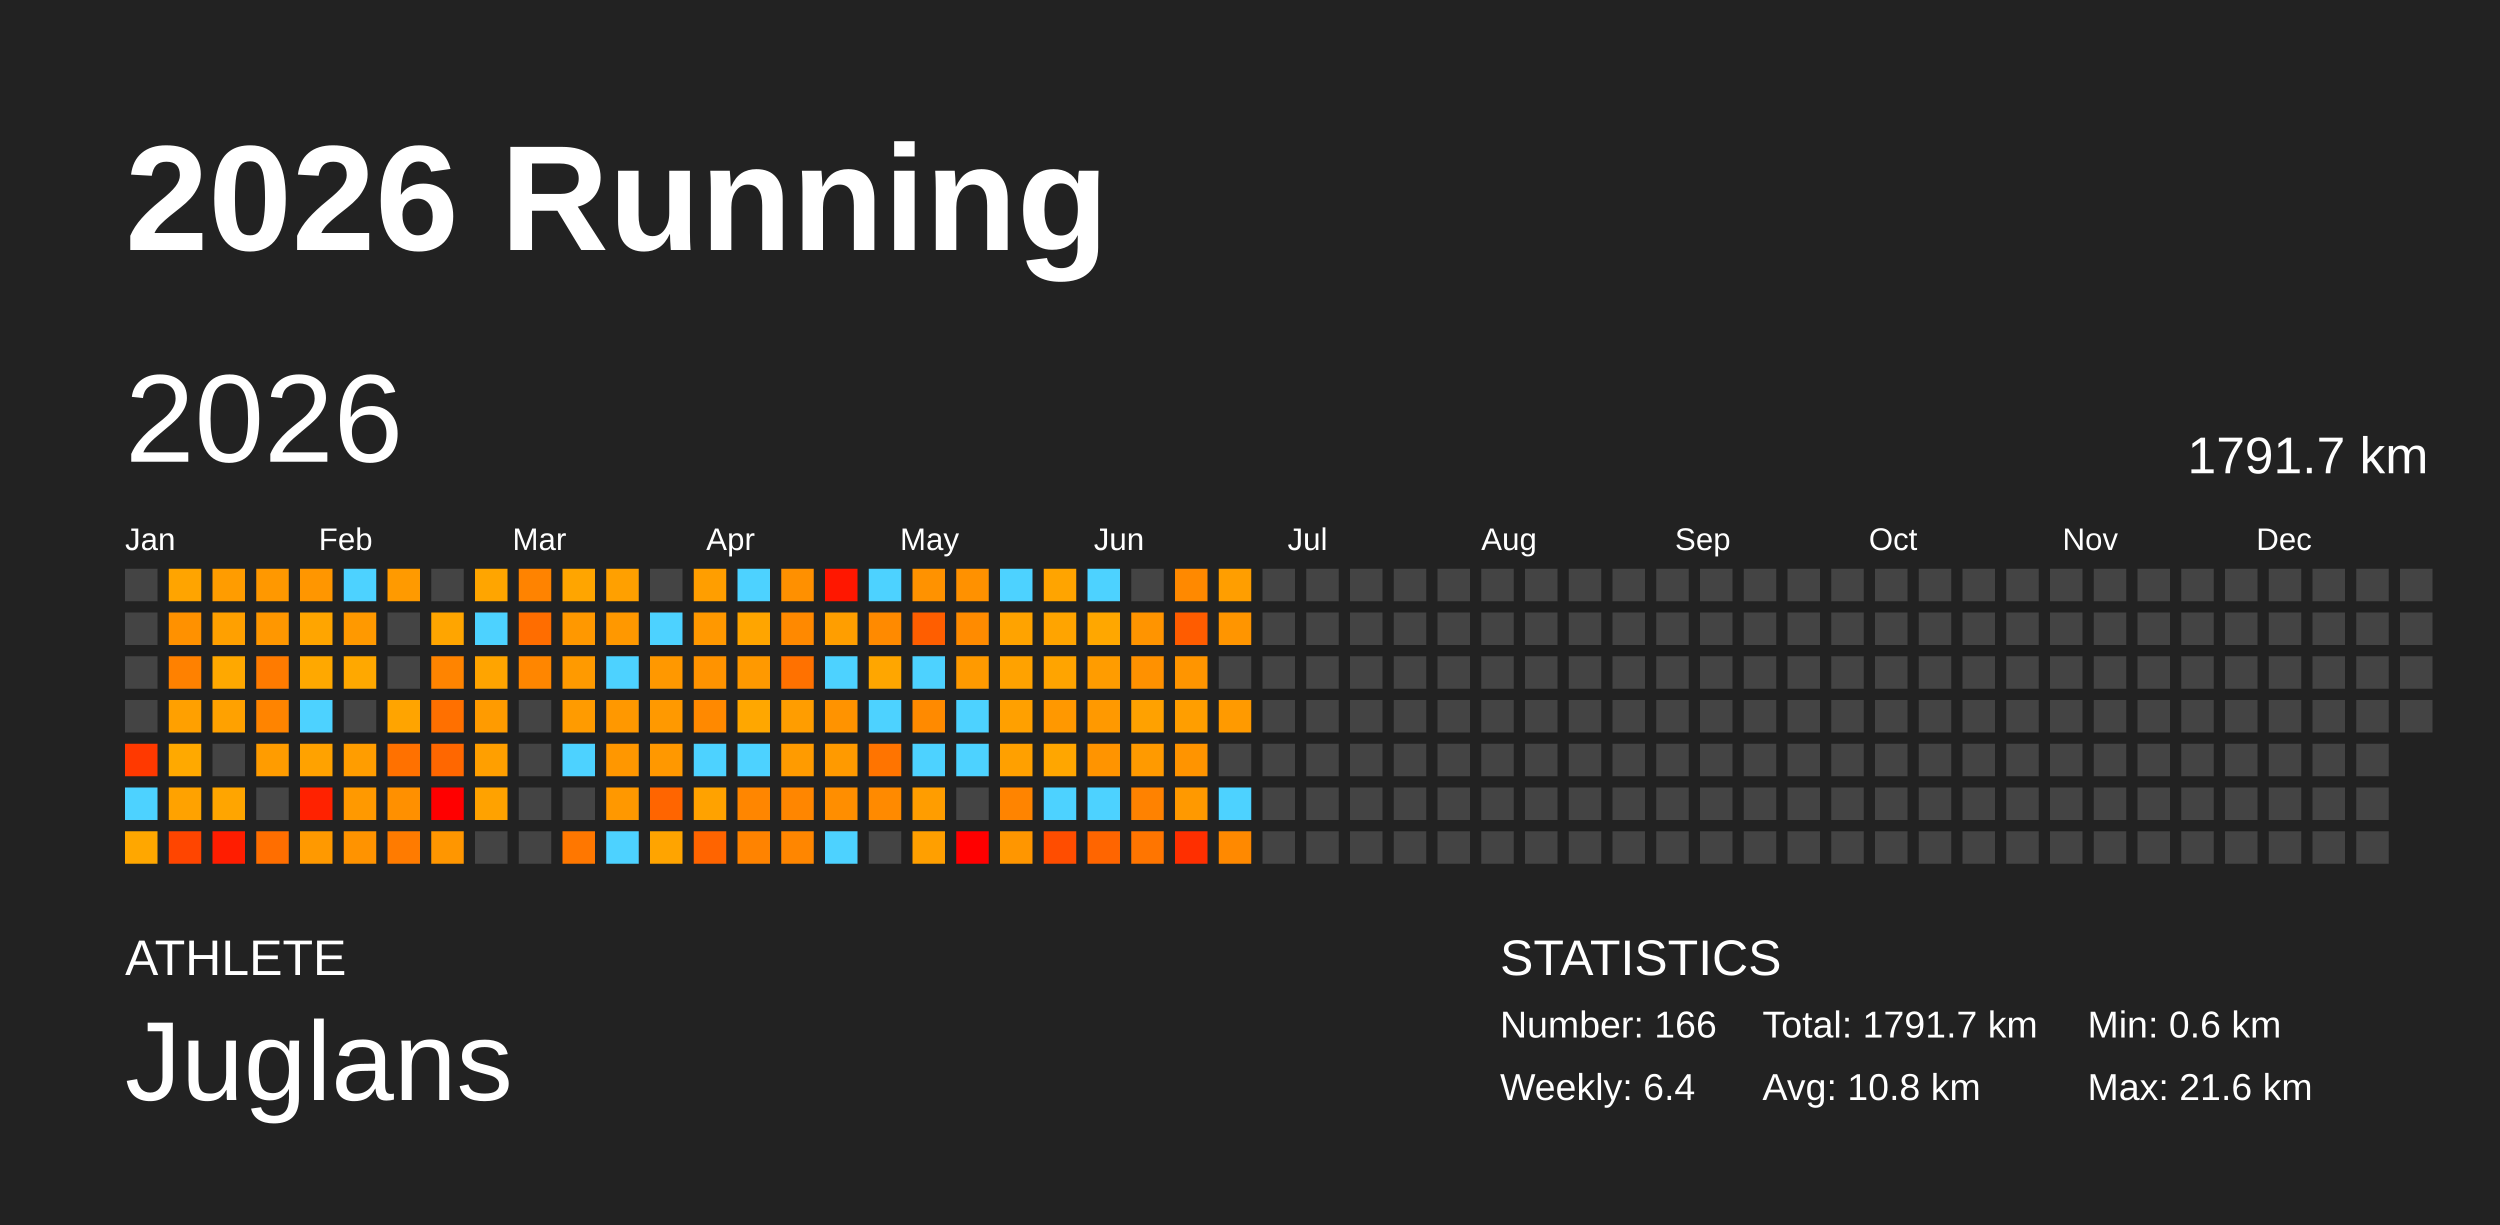
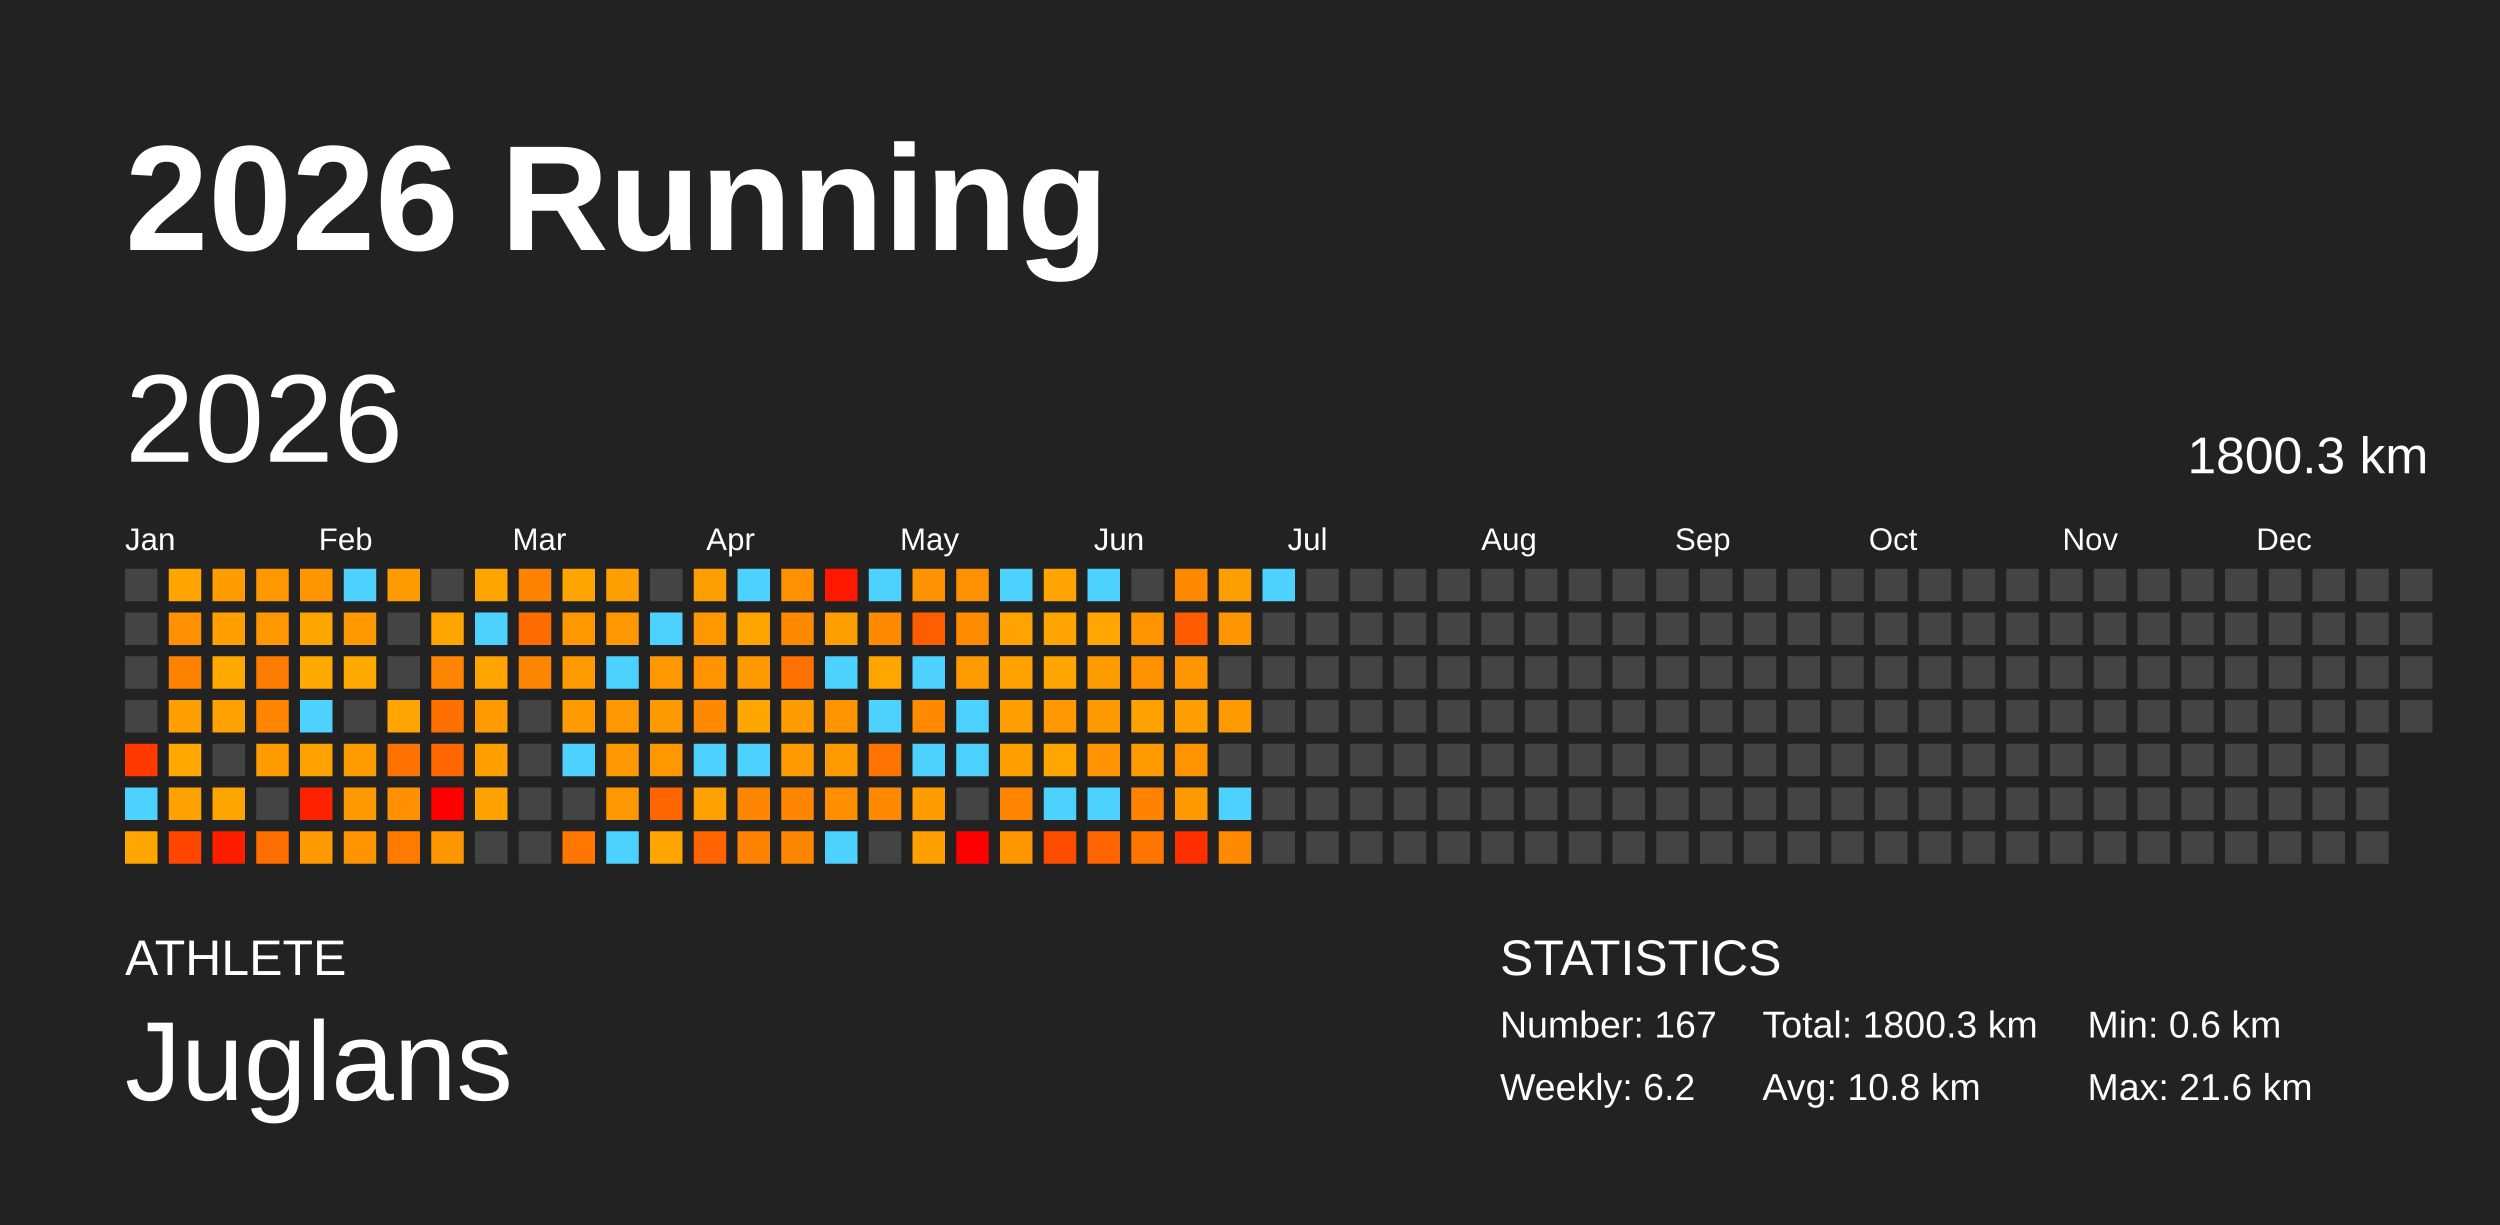
<svg xmlns="http://www.w3.org/2000/svg" baseProfile="full" height="98mm" version="1.1" viewBox="0,0,200,98" width="200mm">
  <defs />
  <rect fill="#222222" height="98" width="200" x="0" y="0" />
  <text fill="#FFFFFF" style="font-size:12px; font-family:Arial; font-weight:bold;" x="10" y="20">2026 Running</text>
  <text fill="#FFFFFF" style="font-size:4px; font-family:Arial" x="10" y="78">ATHLETE</text>
  <text fill="#FFFFFF" style="font-size:9px; font-family:Arial" x="10" y="88">Juglans</text>
  <text fill="#FFFFFF" style="font-size:4px; font-family:Arial" x="120" y="78">STATISTICS</text>
-   <text fill="#FFFFFF" style="font-size:3px; font-family:Arial" x="120" y="83">Number: 166</text>
-   <text fill="#FFFFFF" style="font-size:3px; font-family:Arial" x="120" y="88">Weekly: 6.4</text>
-   <text fill="#FFFFFF" style="font-size:3px; font-family:Arial" x="141" y="83">Total: 1791.7 km</text>
+   <text fill="#FFFFFF" style="font-size:3px; font-family:Arial" x="120" y="83">Number: 167</text>
+   <text fill="#FFFFFF" style="font-size:3px; font-family:Arial" x="120" y="88">Weekly: 6.2</text>
+   <text fill="#FFFFFF" style="font-size:3px; font-family:Arial" x="141" y="83">Total: 1800.3 km</text>
  <text fill="#FFFFFF" style="font-size:3px; font-family:Arial" x="141" y="88">Avg: 10.8 km</text>
  <text fill="#FFFFFF" style="font-size:3px; font-family:Arial" x="167" y="83">Min: 0.6 km</text>
  <text fill="#FFFFFF" style="font-size:3px; font-family:Arial" x="167" y="88">Max: 21.6 km</text>
  <text dominant-baseline="hanging" fill="#FFFFFF" style="font-size:10.0px; font-family:Arial;" x="10" y="30">2026</text>
-   <text dominant-baseline="hanging" fill="#FFFFFF" style="font-size:4.125px; font-family:Arial;" x="175" y="35">1791.7 km</text>
+   <text dominant-baseline="hanging" fill="#FFFFFF" style="font-size:4.125px; font-family:Arial;" x="175" y="35">1800.3 km</text>
  <text fill="#FFFFFF" style="font-size:2.5px; font-family:Arial" x="10.0" y="44">Jan</text>
  <text fill="#FFFFFF" style="font-size:2.5px; font-family:Arial" x="25.5" y="44">Feb</text>
  <text fill="#FFFFFF" style="font-size:2.5px; font-family:Arial" x="41.0" y="44">Mar</text>
  <text fill="#FFFFFF" style="font-size:2.5px; font-family:Arial" x="56.5" y="44">Apr</text>
  <text fill="#FFFFFF" style="font-size:2.5px; font-family:Arial" x="72.0" y="44">May</text>
  <text fill="#FFFFFF" style="font-size:2.5px; font-family:Arial" x="87.5" y="44">Jun</text>
  <text fill="#FFFFFF" style="font-size:2.5px; font-family:Arial" x="103.0" y="44">Jul</text>
  <text fill="#FFFFFF" style="font-size:2.5px; font-family:Arial" x="118.5" y="44">Aug</text>
  <text fill="#FFFFFF" style="font-size:2.5px; font-family:Arial" x="134.0" y="44">Sep</text>
  <text fill="#FFFFFF" style="font-size:2.5px; font-family:Arial" x="149.5" y="44">Oct</text>
  <text fill="#FFFFFF" style="font-size:2.5px; font-family:Arial" x="165.0" y="44">Nov</text>
  <text fill="#FFFFFF" style="font-size:2.5px; font-family:Arial" x="180.5" y="44">Dec</text>
  <rect fill="#444444" height="2.6" width="2.6" x="10.0" y="45.5" />
  <rect fill="#444444" height="2.6" width="2.6" x="10.0" y="49.0" />
  <rect fill="#444444" height="2.6" width="2.6" x="10.0" y="52.5" />
  <rect fill="#444444" height="2.6" width="2.6" x="10.0" y="56.0" />
  <rect fill="#ff3900" height="2.6" width="2.6" x="10.0" y="59.5" />
  <rect fill="#4dd2ff" height="2.6" width="2.6" x="10.0" y="63.0" />
  <rect fill="#ffa700" height="2.6" width="2.6" x="10.0" y="66.5" />
  <rect fill="#ffa400" height="2.6" width="2.6" x="13.5" y="45.5" />
  <rect fill="#ff9100" height="2.6" width="2.6" x="13.5" y="49.0" />
  <rect fill="#ff8100" height="2.6" width="2.6" x="13.5" y="52.5" />
  <rect fill="#ffa000" height="2.6" width="2.6" x="13.5" y="56.0" />
  <rect fill="#ffa900" height="2.6" width="2.6" x="13.5" y="59.5" />
  <rect fill="#ffa200" height="2.6" width="2.6" x="13.5" y="63.0" />
  <rect fill="#ff4500" height="2.6" width="2.6" x="13.5" y="66.5" />
  <rect fill="#ff9c00" height="2.6" width="2.6" x="17.0" y="45.5" />
  <rect fill="#ffa000" height="2.6" width="2.6" x="17.0" y="49.0" />
  <rect fill="#ffa800" height="2.6" width="2.6" x="17.0" y="52.5" />
  <rect fill="#ffa100" height="2.6" width="2.6" x="17.0" y="56.0" />
  <rect fill="#444444" height="2.6" width="2.6" x="17.0" y="59.5" />
  <rect fill="#ffa500" height="2.6" width="2.6" x="17.0" y="63.0" />
  <rect fill="#ff1d00" height="2.6" width="2.6" x="17.0" y="66.5" />
  <rect fill="#ff9800" height="2.6" width="2.6" x="20.5" y="45.5" />
  <rect fill="#ff9700" height="2.6" width="2.6" x="20.5" y="49.0" />
  <rect fill="#ff7b00" height="2.6" width="2.6" x="20.5" y="52.5" />
  <rect fill="#ff8400" height="2.6" width="2.6" x="20.5" y="56.0" />
  <rect fill="#ff9c00" height="2.6" width="2.6" x="20.5" y="59.5" />
  <rect fill="#444444" height="2.6" width="2.6" x="20.5" y="63.0" />
  <rect fill="#ff6e00" height="2.6" width="2.6" x="20.5" y="66.5" />
  <rect fill="#ff9600" height="2.6" width="2.6" x="24.0" y="45.5" />
  <rect fill="#ffa500" height="2.6" width="2.6" x="24.0" y="49.0" />
  <rect fill="#ffa800" height="2.6" width="2.6" x="24.0" y="52.5" />
  <rect fill="#4dd2ff" height="2.6" width="2.6" x="24.0" y="56.0" />
  <rect fill="#ffa200" height="2.6" width="2.6" x="24.0" y="59.5" />
  <rect fill="#ff2200" height="2.6" width="2.6" x="24.0" y="63.0" />
  <rect fill="#ff9900" height="2.6" width="2.6" x="24.0" y="66.5" />
  <rect fill="#4dd2ff" height="2.6" width="2.6" x="27.5" y="45.5" />
  <rect fill="#ff9900" height="2.6" width="2.6" x="27.5" y="49.0" />
  <rect fill="#ffa800" height="2.6" width="2.6" x="27.5" y="52.5" />
  <rect fill="#444444" height="2.6" width="2.6" x="27.5" y="56.0" />
  <rect fill="#ff9d00" height="2.6" width="2.6" x="27.5" y="59.5" />
  <rect fill="#ff9900" height="2.6" width="2.6" x="27.5" y="63.0" />
  <rect fill="#ff9300" height="2.6" width="2.6" x="27.5" y="66.5" />
  <rect fill="#ff9a00" height="2.6" width="2.6" x="31.0" y="45.5" />
  <rect fill="#444444" height="2.6" width="2.6" x="31.0" y="49.0" />
  <rect fill="#444444" height="2.6" width="2.6" x="31.0" y="52.5" />
  <rect fill="#ffa400" height="2.6" width="2.6" x="31.0" y="56.0" />
  <rect fill="#ff7100" height="2.6" width="2.6" x="31.0" y="59.5" />
  <rect fill="#ff9000" height="2.6" width="2.6" x="31.0" y="63.0" />
  <rect fill="#ff7b00" height="2.6" width="2.6" x="31.0" y="66.5" />
  <rect fill="#444444" height="2.6" width="2.6" x="34.5" y="45.5" />
  <rect fill="#ffa500" height="2.6" width="2.6" x="34.5" y="49.0" />
  <rect fill="#ff8400" height="2.6" width="2.6" x="34.5" y="52.5" />
  <rect fill="#ff7000" height="2.6" width="2.6" x="34.5" y="56.0" />
  <rect fill="#ff6700" height="2.6" width="2.6" x="34.5" y="59.5" />
  <rect fill="red" height="2.6" width="2.6" x="34.5" y="63.0" />
  <rect fill="#ff9600" height="2.6" width="2.6" x="34.5" y="66.5" />
  <rect fill="#ffa500" height="2.6" width="2.6" x="38.0" y="45.5" />
  <rect fill="#4dd2ff" height="2.6" width="2.6" x="38.0" y="49.0" />
  <rect fill="#ffa400" height="2.6" width="2.6" x="38.0" y="52.5" />
  <rect fill="#ff9b00" height="2.6" width="2.6" x="38.0" y="56.0" />
  <rect fill="#ff9f00" height="2.6" width="2.6" x="38.0" y="59.5" />
  <rect fill="#ffa200" height="2.6" width="2.6" x="38.0" y="63.0" />
  <rect fill="#444444" height="2.6" width="2.6" x="38.0" y="66.5" />
  <rect fill="#ff8300" height="2.6" width="2.6" x="41.5" y="45.5" />
  <rect fill="#ff6d00" height="2.6" width="2.6" x="41.5" y="49.0" />
  <rect fill="#ff8600" height="2.6" width="2.6" x="41.5" y="52.5" />
  <rect fill="#444444" height="2.6" width="2.6" x="41.5" y="56.0" />
  <rect fill="#444444" height="2.6" width="2.6" x="41.5" y="59.5" />
  <rect fill="#444444" height="2.6" width="2.6" x="41.5" y="63.0" />
  <rect fill="#444444" height="2.6" width="2.6" x="41.5" y="66.5" />
  <rect fill="#ffa500" height="2.6" width="2.6" x="45.0" y="45.5" />
  <rect fill="#ff9800" height="2.6" width="2.6" x="45.0" y="49.0" />
  <rect fill="#ff9a00" height="2.6" width="2.6" x="45.0" y="52.5" />
  <rect fill="#ff9b00" height="2.6" width="2.6" x="45.0" y="56.0" />
  <rect fill="#4dd2ff" height="2.6" width="2.6" x="45.0" y="59.5" />
  <rect fill="#444444" height="2.6" width="2.6" x="45.0" y="63.0" />
  <rect fill="#ff7700" height="2.6" width="2.6" x="45.0" y="66.5" />
  <rect fill="#ffa000" height="2.6" width="2.6" x="48.5" y="45.5" />
  <rect fill="#ff9800" height="2.6" width="2.6" x="48.5" y="49.0" />
  <rect fill="#4dd2ff" height="2.6" width="2.6" x="48.5" y="52.5" />
  <rect fill="#ff9800" height="2.6" width="2.6" x="48.5" y="56.0" />
  <rect fill="#ff9700" height="2.6" width="2.6" x="48.5" y="59.5" />
  <rect fill="#ff9800" height="2.6" width="2.6" x="48.5" y="63.0" />
  <rect fill="#4dd2ff" height="2.6" width="2.6" x="48.5" y="66.5" />
  <rect fill="#444444" height="2.6" width="2.6" x="52.0" y="45.5" />
  <rect fill="#4dd2ff" height="2.6" width="2.6" x="52.0" y="49.0" />
  <rect fill="#ff9800" height="2.6" width="2.6" x="52.0" y="52.5" />
  <rect fill="#ff9900" height="2.6" width="2.6" x="52.0" y="56.0" />
  <rect fill="#ff9800" height="2.6" width="2.6" x="52.0" y="59.5" />
  <rect fill="#ff6500" height="2.6" width="2.6" x="52.0" y="63.0" />
  <rect fill="#ffa400" height="2.6" width="2.6" x="52.0" y="66.5" />
  <rect fill="#ff9e00" height="2.6" width="2.6" x="55.5" y="45.5" />
  <rect fill="#ff9800" height="2.6" width="2.6" x="55.5" y="49.0" />
  <rect fill="#ff9300" height="2.6" width="2.6" x="55.5" y="52.5" />
  <rect fill="#ff8900" height="2.6" width="2.6" x="55.5" y="56.0" />
  <rect fill="#4dd2ff" height="2.6" width="2.6" x="55.5" y="59.5" />
  <rect fill="#ffa200" height="2.6" width="2.6" x="55.5" y="63.0" />
  <rect fill="#ff6400" height="2.6" width="2.6" x="55.5" y="66.5" />
  <rect fill="#4dd2ff" height="2.6" width="2.6" x="59.0" y="45.5" />
  <rect fill="#ffa500" height="2.6" width="2.6" x="59.0" y="49.0" />
  <rect fill="#ff9900" height="2.6" width="2.6" x="59.0" y="52.5" />
  <rect fill="#ffa700" height="2.6" width="2.6" x="59.0" y="56.0" />
  <rect fill="#4dd2ff" height="2.6" width="2.6" x="59.0" y="59.5" />
  <rect fill="#ff8600" height="2.6" width="2.6" x="59.0" y="63.0" />
  <rect fill="#ff8300" height="2.6" width="2.6" x="59.0" y="66.5" />
  <rect fill="#ff9000" height="2.6" width="2.6" x="62.5" y="45.5" />
  <rect fill="#ff8900" height="2.6" width="2.6" x="62.5" y="49.0" />
  <rect fill="#ff7100" height="2.6" width="2.6" x="62.5" y="52.5" />
  <rect fill="#ff9d00" height="2.6" width="2.6" x="62.5" y="56.0" />
  <rect fill="#ff9b00" height="2.6" width="2.6" x="62.5" y="59.5" />
  <rect fill="#ff8600" height="2.6" width="2.6" x="62.5" y="63.0" />
  <rect fill="#ff8600" height="2.6" width="2.6" x="62.5" y="66.5" />
  <rect fill="#ff1700" height="2.6" width="2.6" x="66.0" y="45.5" />
  <rect fill="#ff9e00" height="2.6" width="2.6" x="66.0" y="49.0" />
  <rect fill="#4dd2ff" height="2.6" width="2.6" x="66.0" y="52.5" />
  <rect fill="#ff9300" height="2.6" width="2.6" x="66.0" y="56.0" />
  <rect fill="#ff9a00" height="2.6" width="2.6" x="66.0" y="59.5" />
  <rect fill="#ff8e00" height="2.6" width="2.6" x="66.0" y="63.0" />
  <rect fill="#4dd2ff" height="2.6" width="2.6" x="66.0" y="66.5" />
  <rect fill="#4dd2ff" height="2.6" width="2.6" x="69.5" y="45.5" />
  <rect fill="#ff8a00" height="2.6" width="2.6" x="69.5" y="49.0" />
  <rect fill="#ffa600" height="2.6" width="2.6" x="69.5" y="52.5" />
  <rect fill="#4dd2ff" height="2.6" width="2.6" x="69.5" y="56.0" />
  <rect fill="#ff7400" height="2.6" width="2.6" x="69.5" y="59.5" />
  <rect fill="#ff8a00" height="2.6" width="2.6" x="69.5" y="63.0" />
  <rect fill="#444444" height="2.6" width="2.6" x="69.5" y="66.5" />
  <rect fill="#ff9200" height="2.6" width="2.6" x="73.0" y="45.5" />
  <rect fill="#ff5e00" height="2.6" width="2.6" x="73.0" y="49.0" />
  <rect fill="#4dd2ff" height="2.6" width="2.6" x="73.0" y="52.5" />
  <rect fill="#ff8a00" height="2.6" width="2.6" x="73.0" y="56.0" />
  <rect fill="#4dd2ff" height="2.6" width="2.6" x="73.0" y="59.5" />
  <rect fill="#ff9d00" height="2.6" width="2.6" x="73.0" y="63.0" />
  <rect fill="#ff9f00" height="2.6" width="2.6" x="73.0" y="66.5" />
  <rect fill="#ff9100" height="2.6" width="2.6" x="76.5" y="45.5" />
  <rect fill="#ff8b00" height="2.6" width="2.6" x="76.5" y="49.0" />
  <rect fill="#ff9a00" height="2.6" width="2.6" x="76.5" y="52.5" />
  <rect fill="#4dd2ff" height="2.6" width="2.6" x="76.5" y="56.0" />
  <rect fill="#4dd2ff" height="2.6" width="2.6" x="76.5" y="59.5" />
  <rect fill="#444444" height="2.6" width="2.6" x="76.5" y="63.0" />
  <rect fill="red" height="2.6" width="2.6" x="76.5" y="66.5" />
  <rect fill="#4dd2ff" height="2.6" width="2.6" x="80.0" y="45.5" />
  <rect fill="#ffa300" height="2.6" width="2.6" x="80.0" y="49.0" />
  <rect fill="#ffa200" height="2.6" width="2.6" x="80.0" y="52.5" />
  <rect fill="#ffa000" height="2.6" width="2.6" x="80.0" y="56.0" />
  <rect fill="#ffa000" height="2.6" width="2.6" x="80.0" y="59.5" />
  <rect fill="#ff8400" height="2.6" width="2.6" x="80.0" y="63.0" />
  <rect fill="#ff9600" height="2.6" width="2.6" x="80.0" y="66.5" />
  <rect fill="#ffa400" height="2.6" width="2.6" x="83.5" y="45.5" />
  <rect fill="#ffa400" height="2.6" width="2.6" x="83.5" y="49.0" />
  <rect fill="#ffa400" height="2.6" width="2.6" x="83.5" y="52.5" />
  <rect fill="#ff9800" height="2.6" width="2.6" x="83.5" y="56.0" />
  <rect fill="#ffa600" height="2.6" width="2.6" x="83.5" y="59.5" />
  <rect fill="#4dd2ff" height="2.6" width="2.6" x="83.5" y="63.0" />
  <rect fill="#ff4d00" height="2.6" width="2.6" x="83.5" y="66.5" />
  <rect fill="#4dd2ff" height="2.6" width="2.6" x="87.0" y="45.5" />
  <rect fill="#ffa700" height="2.6" width="2.6" x="87.0" y="49.0" />
  <rect fill="#ff9c00" height="2.6" width="2.6" x="87.0" y="52.5" />
  <rect fill="#ff9900" height="2.6" width="2.6" x="87.0" y="56.0" />
  <rect fill="#ff9400" height="2.6" width="2.6" x="87.0" y="59.5" />
  <rect fill="#4dd2ff" height="2.6" width="2.6" x="87.0" y="63.0" />
  <rect fill="#ff6500" height="2.6" width="2.6" x="87.0" y="66.5" />
  <rect fill="#444444" height="2.6" width="2.6" x="90.5" y="45.5" />
  <rect fill="#ff9400" height="2.6" width="2.6" x="90.5" y="49.0" />
  <rect fill="#ff9100" height="2.6" width="2.6" x="90.5" y="52.5" />
  <rect fill="#ffa100" height="2.6" width="2.6" x="90.5" y="56.0" />
  <rect fill="#ff9a00" height="2.6" width="2.6" x="90.5" y="59.5" />
  <rect fill="#ff8200" height="2.6" width="2.6" x="90.5" y="63.0" />
  <rect fill="#ff7500" height="2.6" width="2.6" x="90.5" y="66.5" />
  <rect fill="#ff8900" height="2.6" width="2.6" x="94.0" y="45.5" />
  <rect fill="#ff5c00" height="2.6" width="2.6" x="94.0" y="49.0" />
  <rect fill="#ff9500" height="2.6" width="2.6" x="94.0" y="52.5" />
  <rect fill="#ff9e00" height="2.6" width="2.6" x="94.0" y="56.0" />
  <rect fill="#ff9400" height="2.6" width="2.6" x="94.0" y="59.5" />
  <rect fill="#ff9900" height="2.6" width="2.6" x="94.0" y="63.0" />
  <rect fill="#ff2f00" height="2.6" width="2.6" x="94.0" y="66.5" />
  <rect fill="#ff9e00" height="2.6" width="2.6" x="97.5" y="45.5" />
  <rect fill="#ff9500" height="2.6" width="2.6" x="97.5" y="49.0" />
  <rect fill="#444444" height="2.6" width="2.6" x="97.5" y="52.5" />
  <rect fill="#ff9a00" height="2.6" width="2.6" x="97.5" y="56.0" />
  <rect fill="#444444" height="2.6" width="2.6" x="97.5" y="59.5" />
  <rect fill="#4dd2ff" height="2.6" width="2.6" x="97.5" y="63.0" />
  <rect fill="#ff8900" height="2.6" width="2.6" x="97.5" y="66.5" />
-   <rect fill="#444444" height="2.6" width="2.6" x="101.0" y="45.5" />
+   <rect fill="#4dd2ff" height="2.6" width="2.6" x="101.0" y="45.5" />
  <rect fill="#444444" height="2.6" width="2.6" x="101.0" y="49.0" />
  <rect fill="#444444" height="2.6" width="2.6" x="101.0" y="52.5" />
  <rect fill="#444444" height="2.6" width="2.6" x="101.0" y="56.0" />
  <rect fill="#444444" height="2.6" width="2.6" x="101.0" y="59.5" />
  <rect fill="#444444" height="2.6" width="2.6" x="101.0" y="63.0" />
  <rect fill="#444444" height="2.6" width="2.6" x="101.0" y="66.5" />
  <rect fill="#444444" height="2.6" width="2.6" x="104.5" y="45.5" />
  <rect fill="#444444" height="2.6" width="2.6" x="104.5" y="49.0" />
  <rect fill="#444444" height="2.6" width="2.6" x="104.5" y="52.5" />
  <rect fill="#444444" height="2.6" width="2.6" x="104.5" y="56.0" />
  <rect fill="#444444" height="2.6" width="2.6" x="104.5" y="59.5" />
  <rect fill="#444444" height="2.6" width="2.6" x="104.5" y="63.0" />
  <rect fill="#444444" height="2.6" width="2.6" x="104.5" y="66.5" />
  <rect fill="#444444" height="2.6" width="2.6" x="108.0" y="45.5" />
  <rect fill="#444444" height="2.6" width="2.6" x="108.0" y="49.0" />
  <rect fill="#444444" height="2.6" width="2.6" x="108.0" y="52.5" />
  <rect fill="#444444" height="2.6" width="2.6" x="108.0" y="56.0" />
  <rect fill="#444444" height="2.6" width="2.6" x="108.0" y="59.5" />
  <rect fill="#444444" height="2.6" width="2.6" x="108.0" y="63.0" />
  <rect fill="#444444" height="2.6" width="2.6" x="108.0" y="66.5" />
  <rect fill="#444444" height="2.6" width="2.6" x="111.5" y="45.5" />
  <rect fill="#444444" height="2.6" width="2.6" x="111.5" y="49.0" />
  <rect fill="#444444" height="2.6" width="2.6" x="111.5" y="52.5" />
  <rect fill="#444444" height="2.6" width="2.6" x="111.5" y="56.0" />
  <rect fill="#444444" height="2.6" width="2.6" x="111.5" y="59.5" />
  <rect fill="#444444" height="2.6" width="2.6" x="111.5" y="63.0" />
  <rect fill="#444444" height="2.6" width="2.6" x="111.5" y="66.5" />
  <rect fill="#444444" height="2.6" width="2.6" x="115.0" y="45.5" />
  <rect fill="#444444" height="2.6" width="2.6" x="115.0" y="49.0" />
  <rect fill="#444444" height="2.6" width="2.6" x="115.0" y="52.5" />
  <rect fill="#444444" height="2.6" width="2.6" x="115.0" y="56.0" />
  <rect fill="#444444" height="2.6" width="2.6" x="115.0" y="59.5" />
  <rect fill="#444444" height="2.6" width="2.6" x="115.0" y="63.0" />
  <rect fill="#444444" height="2.6" width="2.6" x="115.0" y="66.5" />
  <rect fill="#444444" height="2.6" width="2.6" x="118.5" y="45.5" />
  <rect fill="#444444" height="2.6" width="2.6" x="118.5" y="49.0" />
  <rect fill="#444444" height="2.6" width="2.6" x="118.5" y="52.5" />
  <rect fill="#444444" height="2.6" width="2.6" x="118.5" y="56.0" />
  <rect fill="#444444" height="2.6" width="2.6" x="118.5" y="59.5" />
  <rect fill="#444444" height="2.6" width="2.6" x="118.5" y="63.0" />
  <rect fill="#444444" height="2.6" width="2.6" x="118.5" y="66.5" />
  <rect fill="#444444" height="2.6" width="2.6" x="122.0" y="45.5" />
  <rect fill="#444444" height="2.6" width="2.6" x="122.0" y="49.0" />
  <rect fill="#444444" height="2.6" width="2.6" x="122.0" y="52.5" />
  <rect fill="#444444" height="2.6" width="2.6" x="122.0" y="56.0" />
  <rect fill="#444444" height="2.6" width="2.6" x="122.0" y="59.5" />
  <rect fill="#444444" height="2.6" width="2.6" x="122.0" y="63.0" />
  <rect fill="#444444" height="2.6" width="2.6" x="122.0" y="66.5" />
  <rect fill="#444444" height="2.6" width="2.6" x="125.5" y="45.5" />
  <rect fill="#444444" height="2.6" width="2.6" x="125.5" y="49.0" />
  <rect fill="#444444" height="2.6" width="2.6" x="125.5" y="52.5" />
  <rect fill="#444444" height="2.6" width="2.6" x="125.5" y="56.0" />
  <rect fill="#444444" height="2.6" width="2.6" x="125.5" y="59.5" />
  <rect fill="#444444" height="2.6" width="2.6" x="125.5" y="63.0" />
  <rect fill="#444444" height="2.6" width="2.6" x="125.5" y="66.5" />
  <rect fill="#444444" height="2.6" width="2.6" x="129.0" y="45.5" />
  <rect fill="#444444" height="2.6" width="2.6" x="129.0" y="49.0" />
  <rect fill="#444444" height="2.6" width="2.6" x="129.0" y="52.5" />
  <rect fill="#444444" height="2.6" width="2.6" x="129.0" y="56.0" />
  <rect fill="#444444" height="2.6" width="2.6" x="129.0" y="59.5" />
  <rect fill="#444444" height="2.6" width="2.6" x="129.0" y="63.0" />
  <rect fill="#444444" height="2.6" width="2.6" x="129.0" y="66.5" />
  <rect fill="#444444" height="2.6" width="2.6" x="132.5" y="45.5" />
  <rect fill="#444444" height="2.6" width="2.6" x="132.5" y="49.0" />
  <rect fill="#444444" height="2.6" width="2.6" x="132.5" y="52.5" />
  <rect fill="#444444" height="2.6" width="2.6" x="132.5" y="56.0" />
  <rect fill="#444444" height="2.6" width="2.6" x="132.5" y="59.5" />
  <rect fill="#444444" height="2.6" width="2.6" x="132.5" y="63.0" />
  <rect fill="#444444" height="2.6" width="2.6" x="132.5" y="66.5" />
  <rect fill="#444444" height="2.6" width="2.6" x="136.0" y="45.5" />
  <rect fill="#444444" height="2.6" width="2.6" x="136.0" y="49.0" />
  <rect fill="#444444" height="2.6" width="2.6" x="136.0" y="52.5" />
  <rect fill="#444444" height="2.6" width="2.6" x="136.0" y="56.0" />
  <rect fill="#444444" height="2.6" width="2.6" x="136.0" y="59.5" />
  <rect fill="#444444" height="2.6" width="2.6" x="136.0" y="63.0" />
  <rect fill="#444444" height="2.6" width="2.6" x="136.0" y="66.5" />
  <rect fill="#444444" height="2.6" width="2.6" x="139.5" y="45.5" />
  <rect fill="#444444" height="2.6" width="2.6" x="139.5" y="49.0" />
  <rect fill="#444444" height="2.6" width="2.6" x="139.5" y="52.5" />
  <rect fill="#444444" height="2.6" width="2.6" x="139.5" y="56.0" />
  <rect fill="#444444" height="2.6" width="2.6" x="139.5" y="59.5" />
  <rect fill="#444444" height="2.6" width="2.6" x="139.5" y="63.0" />
  <rect fill="#444444" height="2.6" width="2.6" x="139.5" y="66.5" />
  <rect fill="#444444" height="2.6" width="2.6" x="143.0" y="45.5" />
  <rect fill="#444444" height="2.6" width="2.6" x="143.0" y="49.0" />
  <rect fill="#444444" height="2.6" width="2.6" x="143.0" y="52.5" />
  <rect fill="#444444" height="2.6" width="2.6" x="143.0" y="56.0" />
  <rect fill="#444444" height="2.6" width="2.6" x="143.0" y="59.5" />
  <rect fill="#444444" height="2.6" width="2.6" x="143.0" y="63.0" />
  <rect fill="#444444" height="2.6" width="2.6" x="143.0" y="66.5" />
  <rect fill="#444444" height="2.6" width="2.6" x="146.5" y="45.5" />
  <rect fill="#444444" height="2.6" width="2.6" x="146.5" y="49.0" />
  <rect fill="#444444" height="2.6" width="2.6" x="146.5" y="52.5" />
  <rect fill="#444444" height="2.6" width="2.6" x="146.5" y="56.0" />
  <rect fill="#444444" height="2.6" width="2.6" x="146.5" y="59.5" />
  <rect fill="#444444" height="2.6" width="2.6" x="146.5" y="63.0" />
  <rect fill="#444444" height="2.6" width="2.6" x="146.5" y="66.5" />
  <rect fill="#444444" height="2.6" width="2.6" x="150.0" y="45.5" />
  <rect fill="#444444" height="2.6" width="2.6" x="150.0" y="49.0" />
  <rect fill="#444444" height="2.6" width="2.6" x="150.0" y="52.5" />
  <rect fill="#444444" height="2.6" width="2.6" x="150.0" y="56.0" />
  <rect fill="#444444" height="2.6" width="2.6" x="150.0" y="59.5" />
  <rect fill="#444444" height="2.6" width="2.6" x="150.0" y="63.0" />
  <rect fill="#444444" height="2.6" width="2.6" x="150.0" y="66.5" />
  <rect fill="#444444" height="2.6" width="2.6" x="153.5" y="45.5" />
  <rect fill="#444444" height="2.6" width="2.6" x="153.5" y="49.0" />
  <rect fill="#444444" height="2.6" width="2.6" x="153.5" y="52.5" />
  <rect fill="#444444" height="2.6" width="2.6" x="153.5" y="56.0" />
  <rect fill="#444444" height="2.6" width="2.6" x="153.5" y="59.5" />
  <rect fill="#444444" height="2.6" width="2.6" x="153.5" y="63.0" />
  <rect fill="#444444" height="2.6" width="2.6" x="153.5" y="66.5" />
  <rect fill="#444444" height="2.6" width="2.6" x="157.0" y="45.5" />
  <rect fill="#444444" height="2.6" width="2.6" x="157.0" y="49.0" />
  <rect fill="#444444" height="2.6" width="2.6" x="157.0" y="52.5" />
  <rect fill="#444444" height="2.6" width="2.6" x="157.0" y="56.0" />
  <rect fill="#444444" height="2.6" width="2.6" x="157.0" y="59.5" />
  <rect fill="#444444" height="2.6" width="2.6" x="157.0" y="63.0" />
  <rect fill="#444444" height="2.6" width="2.6" x="157.0" y="66.5" />
  <rect fill="#444444" height="2.6" width="2.6" x="160.5" y="45.5" />
  <rect fill="#444444" height="2.6" width="2.6" x="160.5" y="49.0" />
  <rect fill="#444444" height="2.6" width="2.6" x="160.5" y="52.5" />
  <rect fill="#444444" height="2.6" width="2.6" x="160.5" y="56.0" />
  <rect fill="#444444" height="2.6" width="2.6" x="160.5" y="59.5" />
  <rect fill="#444444" height="2.6" width="2.6" x="160.5" y="63.0" />
  <rect fill="#444444" height="2.6" width="2.6" x="160.5" y="66.5" />
  <rect fill="#444444" height="2.6" width="2.6" x="164.0" y="45.5" />
  <rect fill="#444444" height="2.6" width="2.6" x="164.0" y="49.0" />
  <rect fill="#444444" height="2.6" width="2.6" x="164.0" y="52.5" />
  <rect fill="#444444" height="2.6" width="2.6" x="164.0" y="56.0" />
  <rect fill="#444444" height="2.6" width="2.6" x="164.0" y="59.5" />
  <rect fill="#444444" height="2.6" width="2.6" x="164.0" y="63.0" />
  <rect fill="#444444" height="2.6" width="2.6" x="164.0" y="66.5" />
  <rect fill="#444444" height="2.6" width="2.6" x="167.5" y="45.5" />
  <rect fill="#444444" height="2.6" width="2.6" x="167.5" y="49.0" />
  <rect fill="#444444" height="2.6" width="2.6" x="167.5" y="52.5" />
  <rect fill="#444444" height="2.6" width="2.6" x="167.5" y="56.0" />
  <rect fill="#444444" height="2.6" width="2.6" x="167.5" y="59.5" />
  <rect fill="#444444" height="2.6" width="2.6" x="167.5" y="63.0" />
  <rect fill="#444444" height="2.6" width="2.6" x="167.5" y="66.5" />
  <rect fill="#444444" height="2.6" width="2.6" x="171.0" y="45.5" />
  <rect fill="#444444" height="2.6" width="2.6" x="171.0" y="49.0" />
  <rect fill="#444444" height="2.6" width="2.6" x="171.0" y="52.5" />
  <rect fill="#444444" height="2.6" width="2.6" x="171.0" y="56.0" />
  <rect fill="#444444" height="2.6" width="2.6" x="171.0" y="59.5" />
  <rect fill="#444444" height="2.6" width="2.6" x="171.0" y="63.0" />
  <rect fill="#444444" height="2.6" width="2.6" x="171.0" y="66.5" />
  <rect fill="#444444" height="2.6" width="2.6" x="174.5" y="45.5" />
  <rect fill="#444444" height="2.6" width="2.6" x="174.5" y="49.0" />
  <rect fill="#444444" height="2.6" width="2.6" x="174.5" y="52.5" />
  <rect fill="#444444" height="2.6" width="2.6" x="174.5" y="56.0" />
  <rect fill="#444444" height="2.6" width="2.6" x="174.5" y="59.5" />
  <rect fill="#444444" height="2.6" width="2.6" x="174.5" y="63.0" />
  <rect fill="#444444" height="2.6" width="2.6" x="174.5" y="66.5" />
  <rect fill="#444444" height="2.6" width="2.6" x="178.0" y="45.5" />
  <rect fill="#444444" height="2.6" width="2.6" x="178.0" y="49.0" />
  <rect fill="#444444" height="2.6" width="2.6" x="178.0" y="52.5" />
  <rect fill="#444444" height="2.6" width="2.6" x="178.0" y="56.0" />
  <rect fill="#444444" height="2.6" width="2.6" x="178.0" y="59.5" />
  <rect fill="#444444" height="2.6" width="2.6" x="178.0" y="63.0" />
  <rect fill="#444444" height="2.6" width="2.6" x="178.0" y="66.5" />
  <rect fill="#444444" height="2.6" width="2.6" x="181.5" y="45.5" />
  <rect fill="#444444" height="2.6" width="2.6" x="181.5" y="49.0" />
  <rect fill="#444444" height="2.6" width="2.6" x="181.5" y="52.5" />
  <rect fill="#444444" height="2.6" width="2.6" x="181.5" y="56.0" />
  <rect fill="#444444" height="2.6" width="2.6" x="181.5" y="59.5" />
  <rect fill="#444444" height="2.6" width="2.6" x="181.5" y="63.0" />
  <rect fill="#444444" height="2.6" width="2.6" x="181.5" y="66.5" />
  <rect fill="#444444" height="2.6" width="2.6" x="185.0" y="45.5" />
  <rect fill="#444444" height="2.6" width="2.6" x="185.0" y="49.0" />
  <rect fill="#444444" height="2.6" width="2.6" x="185.0" y="52.5" />
  <rect fill="#444444" height="2.6" width="2.6" x="185.0" y="56.0" />
  <rect fill="#444444" height="2.6" width="2.6" x="185.0" y="59.5" />
  <rect fill="#444444" height="2.6" width="2.6" x="185.0" y="63.0" />
  <rect fill="#444444" height="2.6" width="2.6" x="185.0" y="66.5" />
  <rect fill="#444444" height="2.6" width="2.6" x="188.5" y="45.5" />
  <rect fill="#444444" height="2.6" width="2.6" x="188.5" y="49.0" />
  <rect fill="#444444" height="2.6" width="2.6" x="188.5" y="52.5" />
  <rect fill="#444444" height="2.6" width="2.6" x="188.5" y="56.0" />
  <rect fill="#444444" height="2.6" width="2.6" x="188.5" y="59.5" />
  <rect fill="#444444" height="2.6" width="2.6" x="188.5" y="63.0" />
  <rect fill="#444444" height="2.6" width="2.6" x="188.5" y="66.5" />
  <rect fill="#444444" height="2.6" width="2.6" x="192.0" y="45.5" />
  <rect fill="#444444" height="2.6" width="2.6" x="192.0" y="49.0" />
  <rect fill="#444444" height="2.6" width="2.6" x="192.0" y="52.5" />
  <rect fill="#444444" height="2.6" width="2.6" x="192.0" y="56.0" />
</svg>
